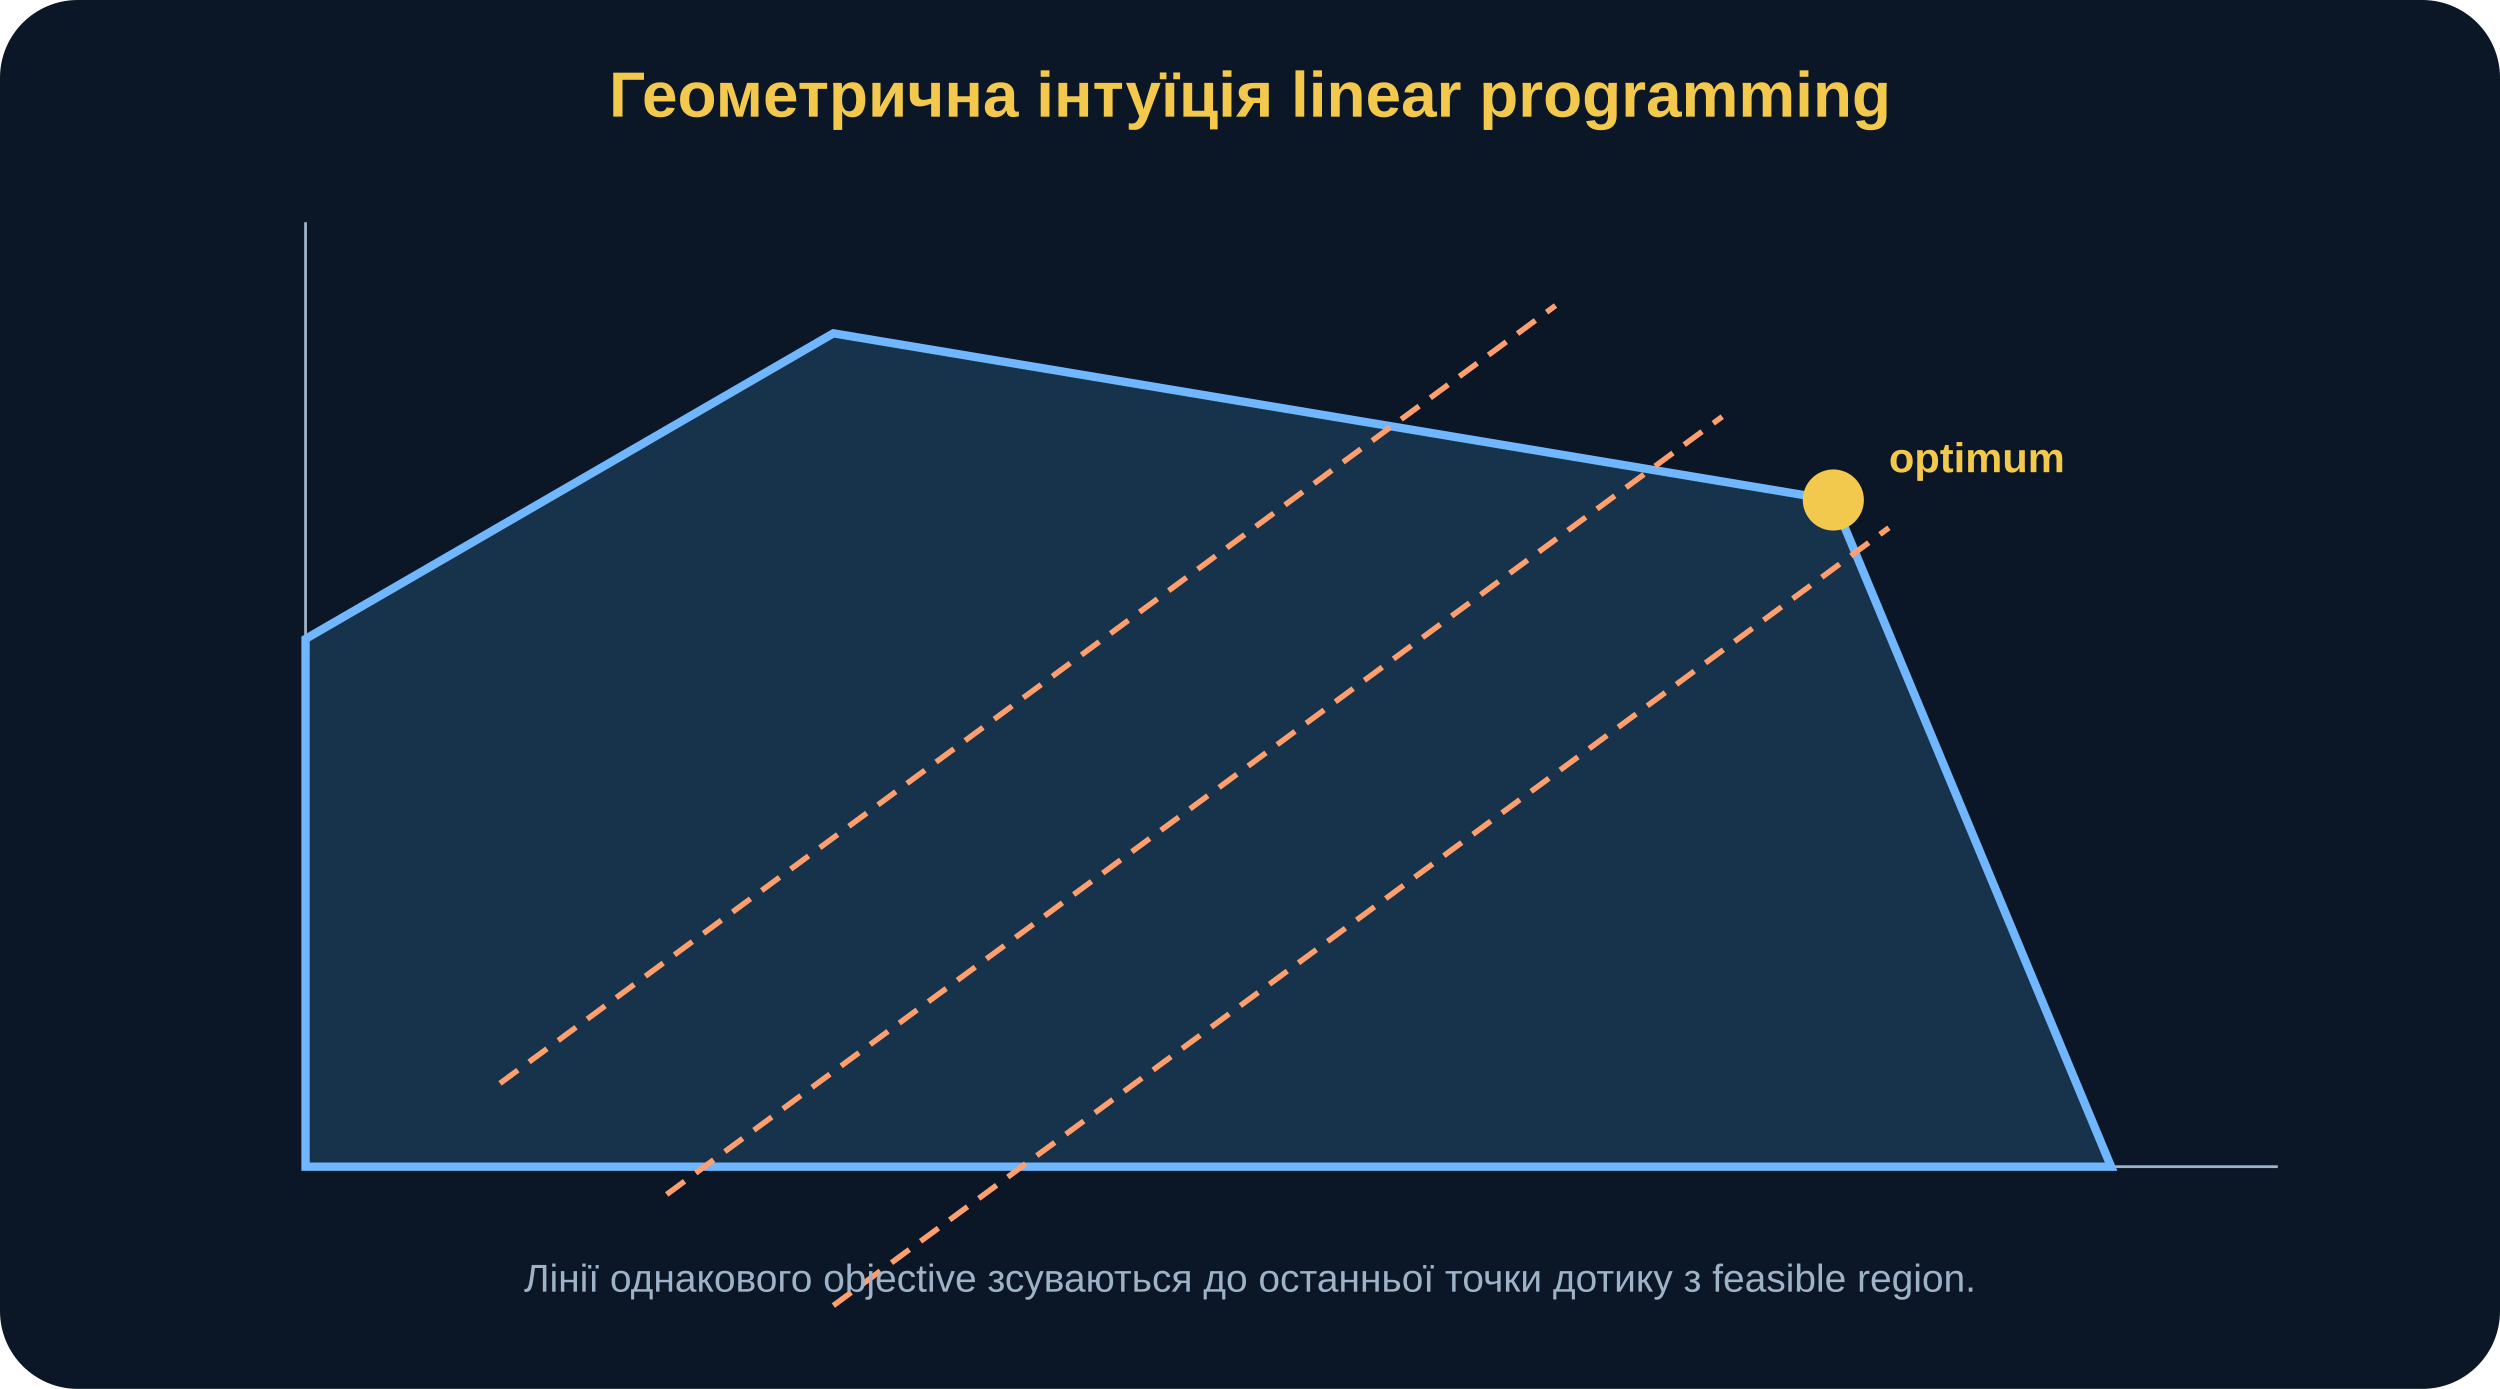
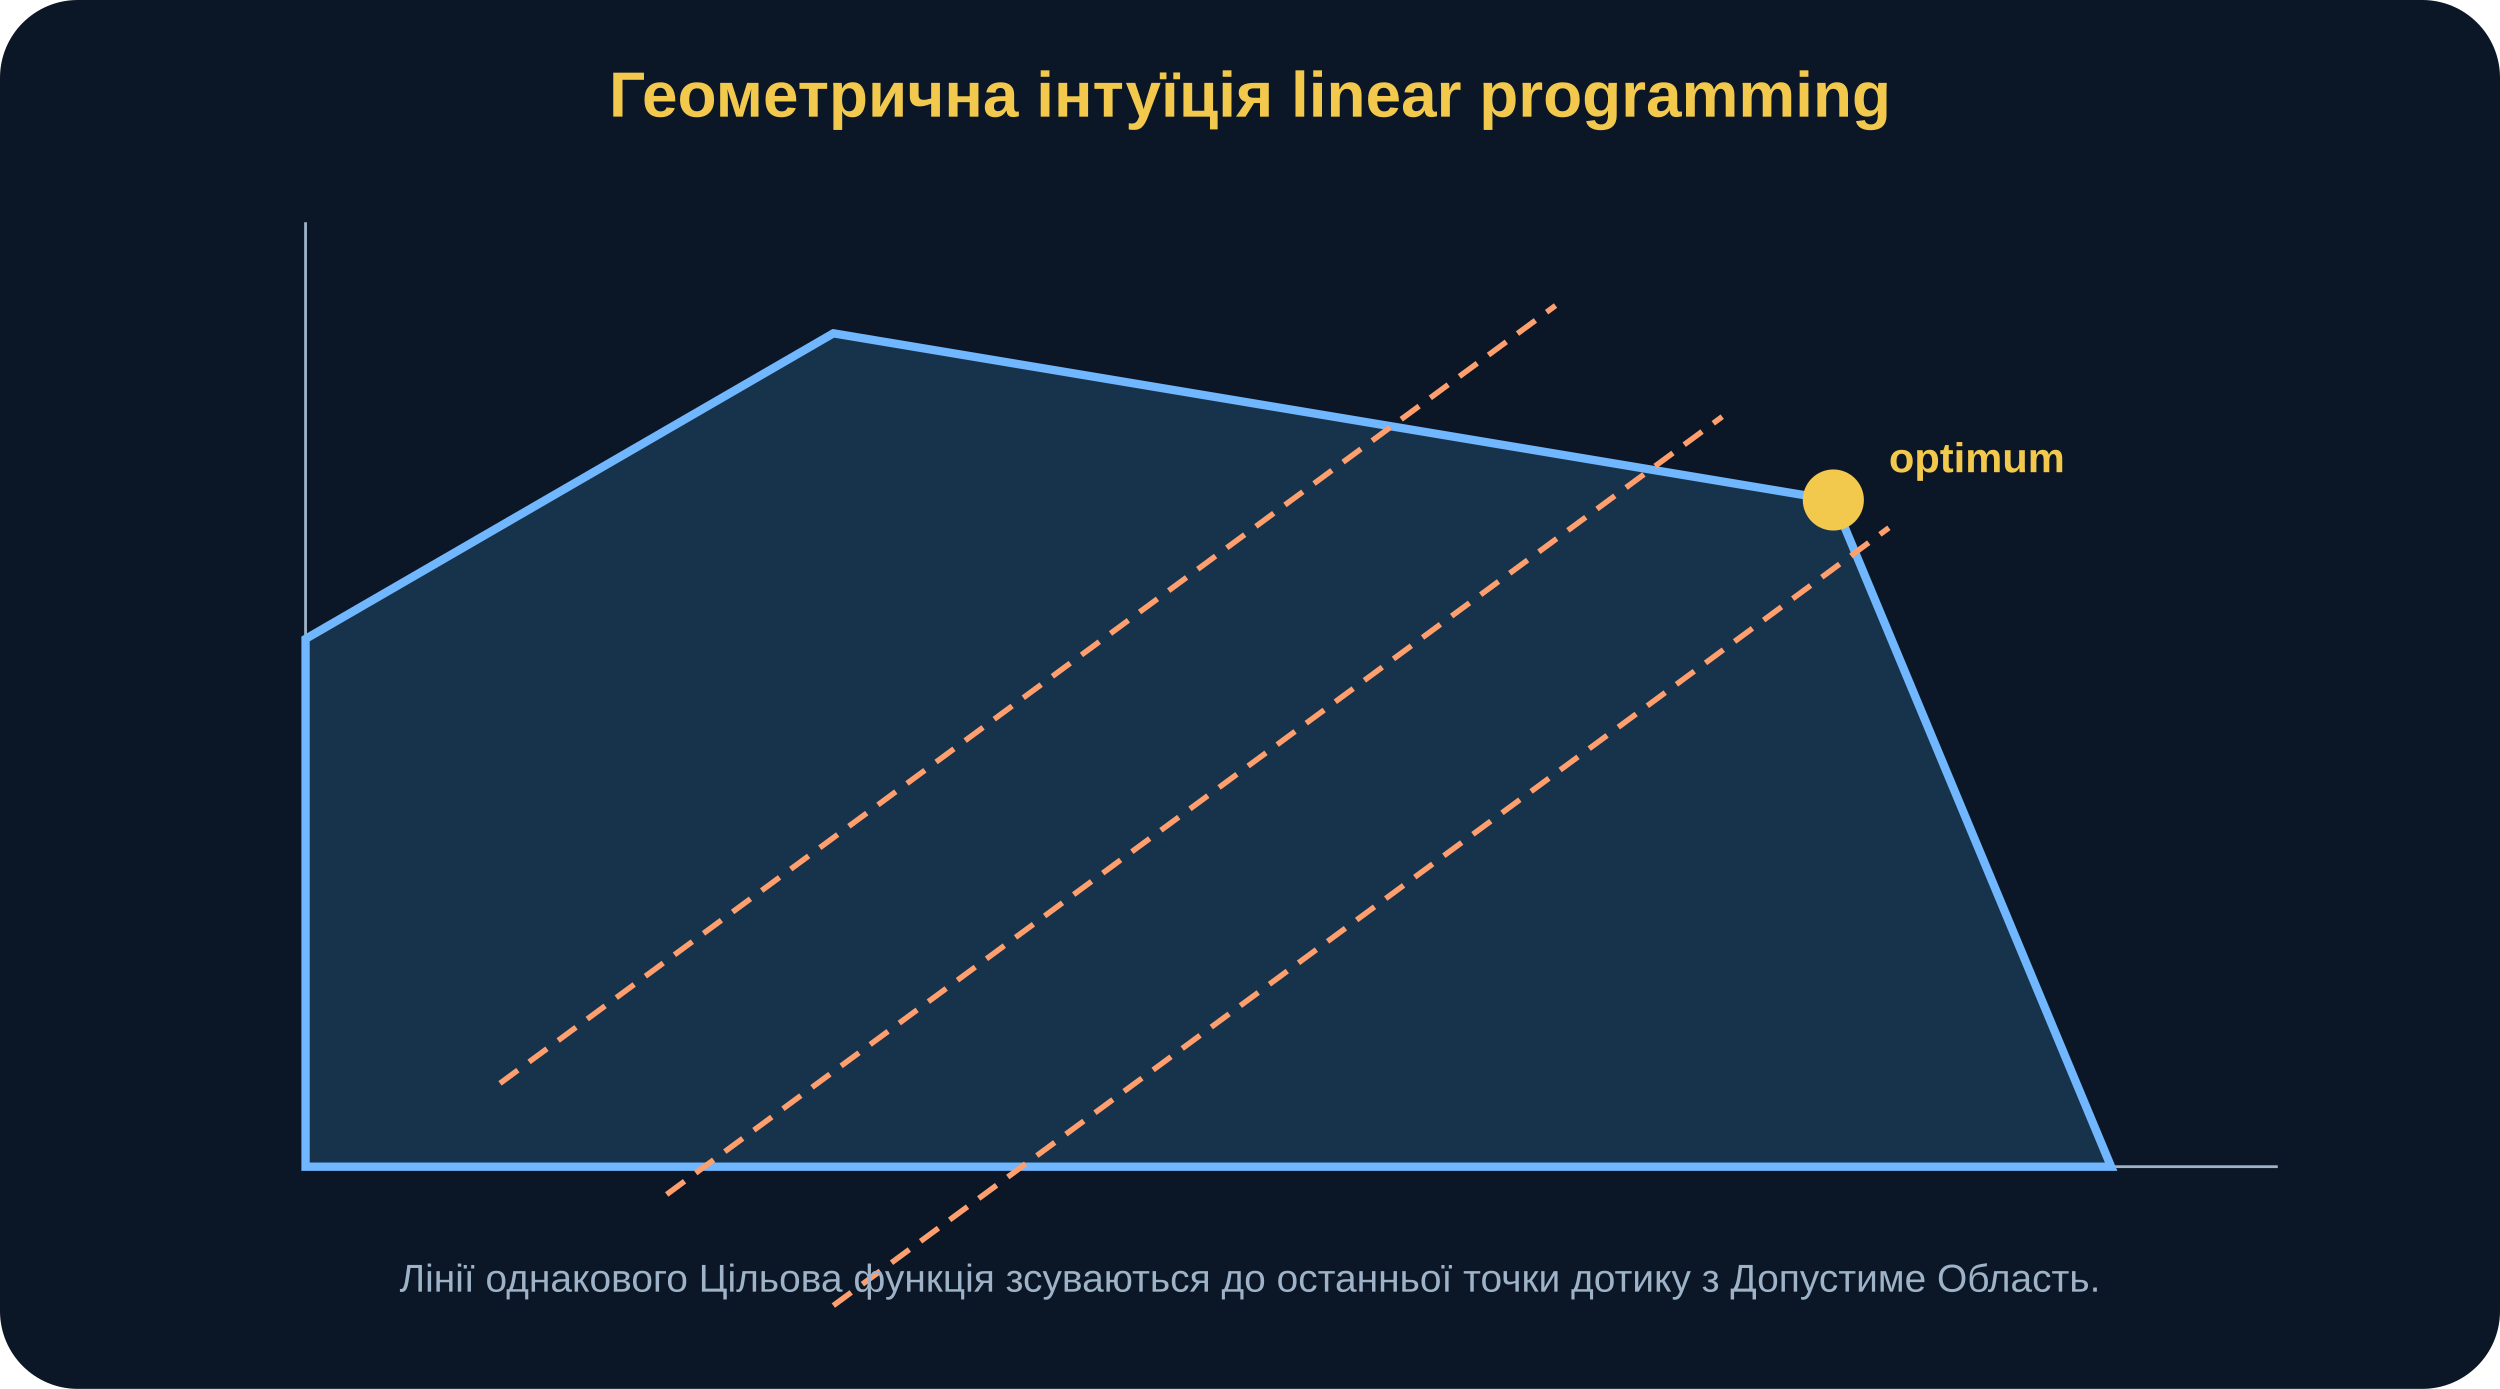
<svg xmlns="http://www.w3.org/2000/svg" viewBox="0 0 900 500">
  <rect width="900" height="500" rx="28" fill="#0b1726" />
  <g font-family="Arial,sans-serif">
    <text x="450" y="42" text-anchor="middle" fill="#f2c94c" font-size="23" font-weight="700">Геометрична інтуїція linear programming</text>
    <line x1="110" y1="420" x2="820" y2="420" stroke="#9fb3c8" />
    <line x1="110" y1="420" x2="110" y2="80" stroke="#9fb3c8" />
    <polygon points="110,420 110,230 300,120 660,180 760,420" fill="#17324b" stroke="#70b7ff" stroke-width="3" />
    <g stroke="#ff9f6e" stroke-width="2" stroke-dasharray="8 5">
      <line x1="180" y1="390" x2="560" y2="110" />
      <line x1="240" y1="430" x2="620" y2="150" />
      <line x1="300" y1="470" x2="680" y2="190" />
    </g>
    <circle cx="660" cy="180" r="11" fill="#f2c94c" />
    <text x="680" y="170" fill="#f2c94c" font-size="15" font-weight="700">optimum</text>
-     <text x="450" y="465" text-anchor="middle" fill="#9fb3c8" font-size="14">Лінії однакового objective зсуваються до останньої точки дотику з feasible region.</text>
+     <text x="450" y="465" text-anchor="middle" fill="#9fb3c8" font-size="14">Лінії однакового Цільова функція зсуваються до останньої точки дотику з Допустиме Область.</text>
  </g>
</svg>
